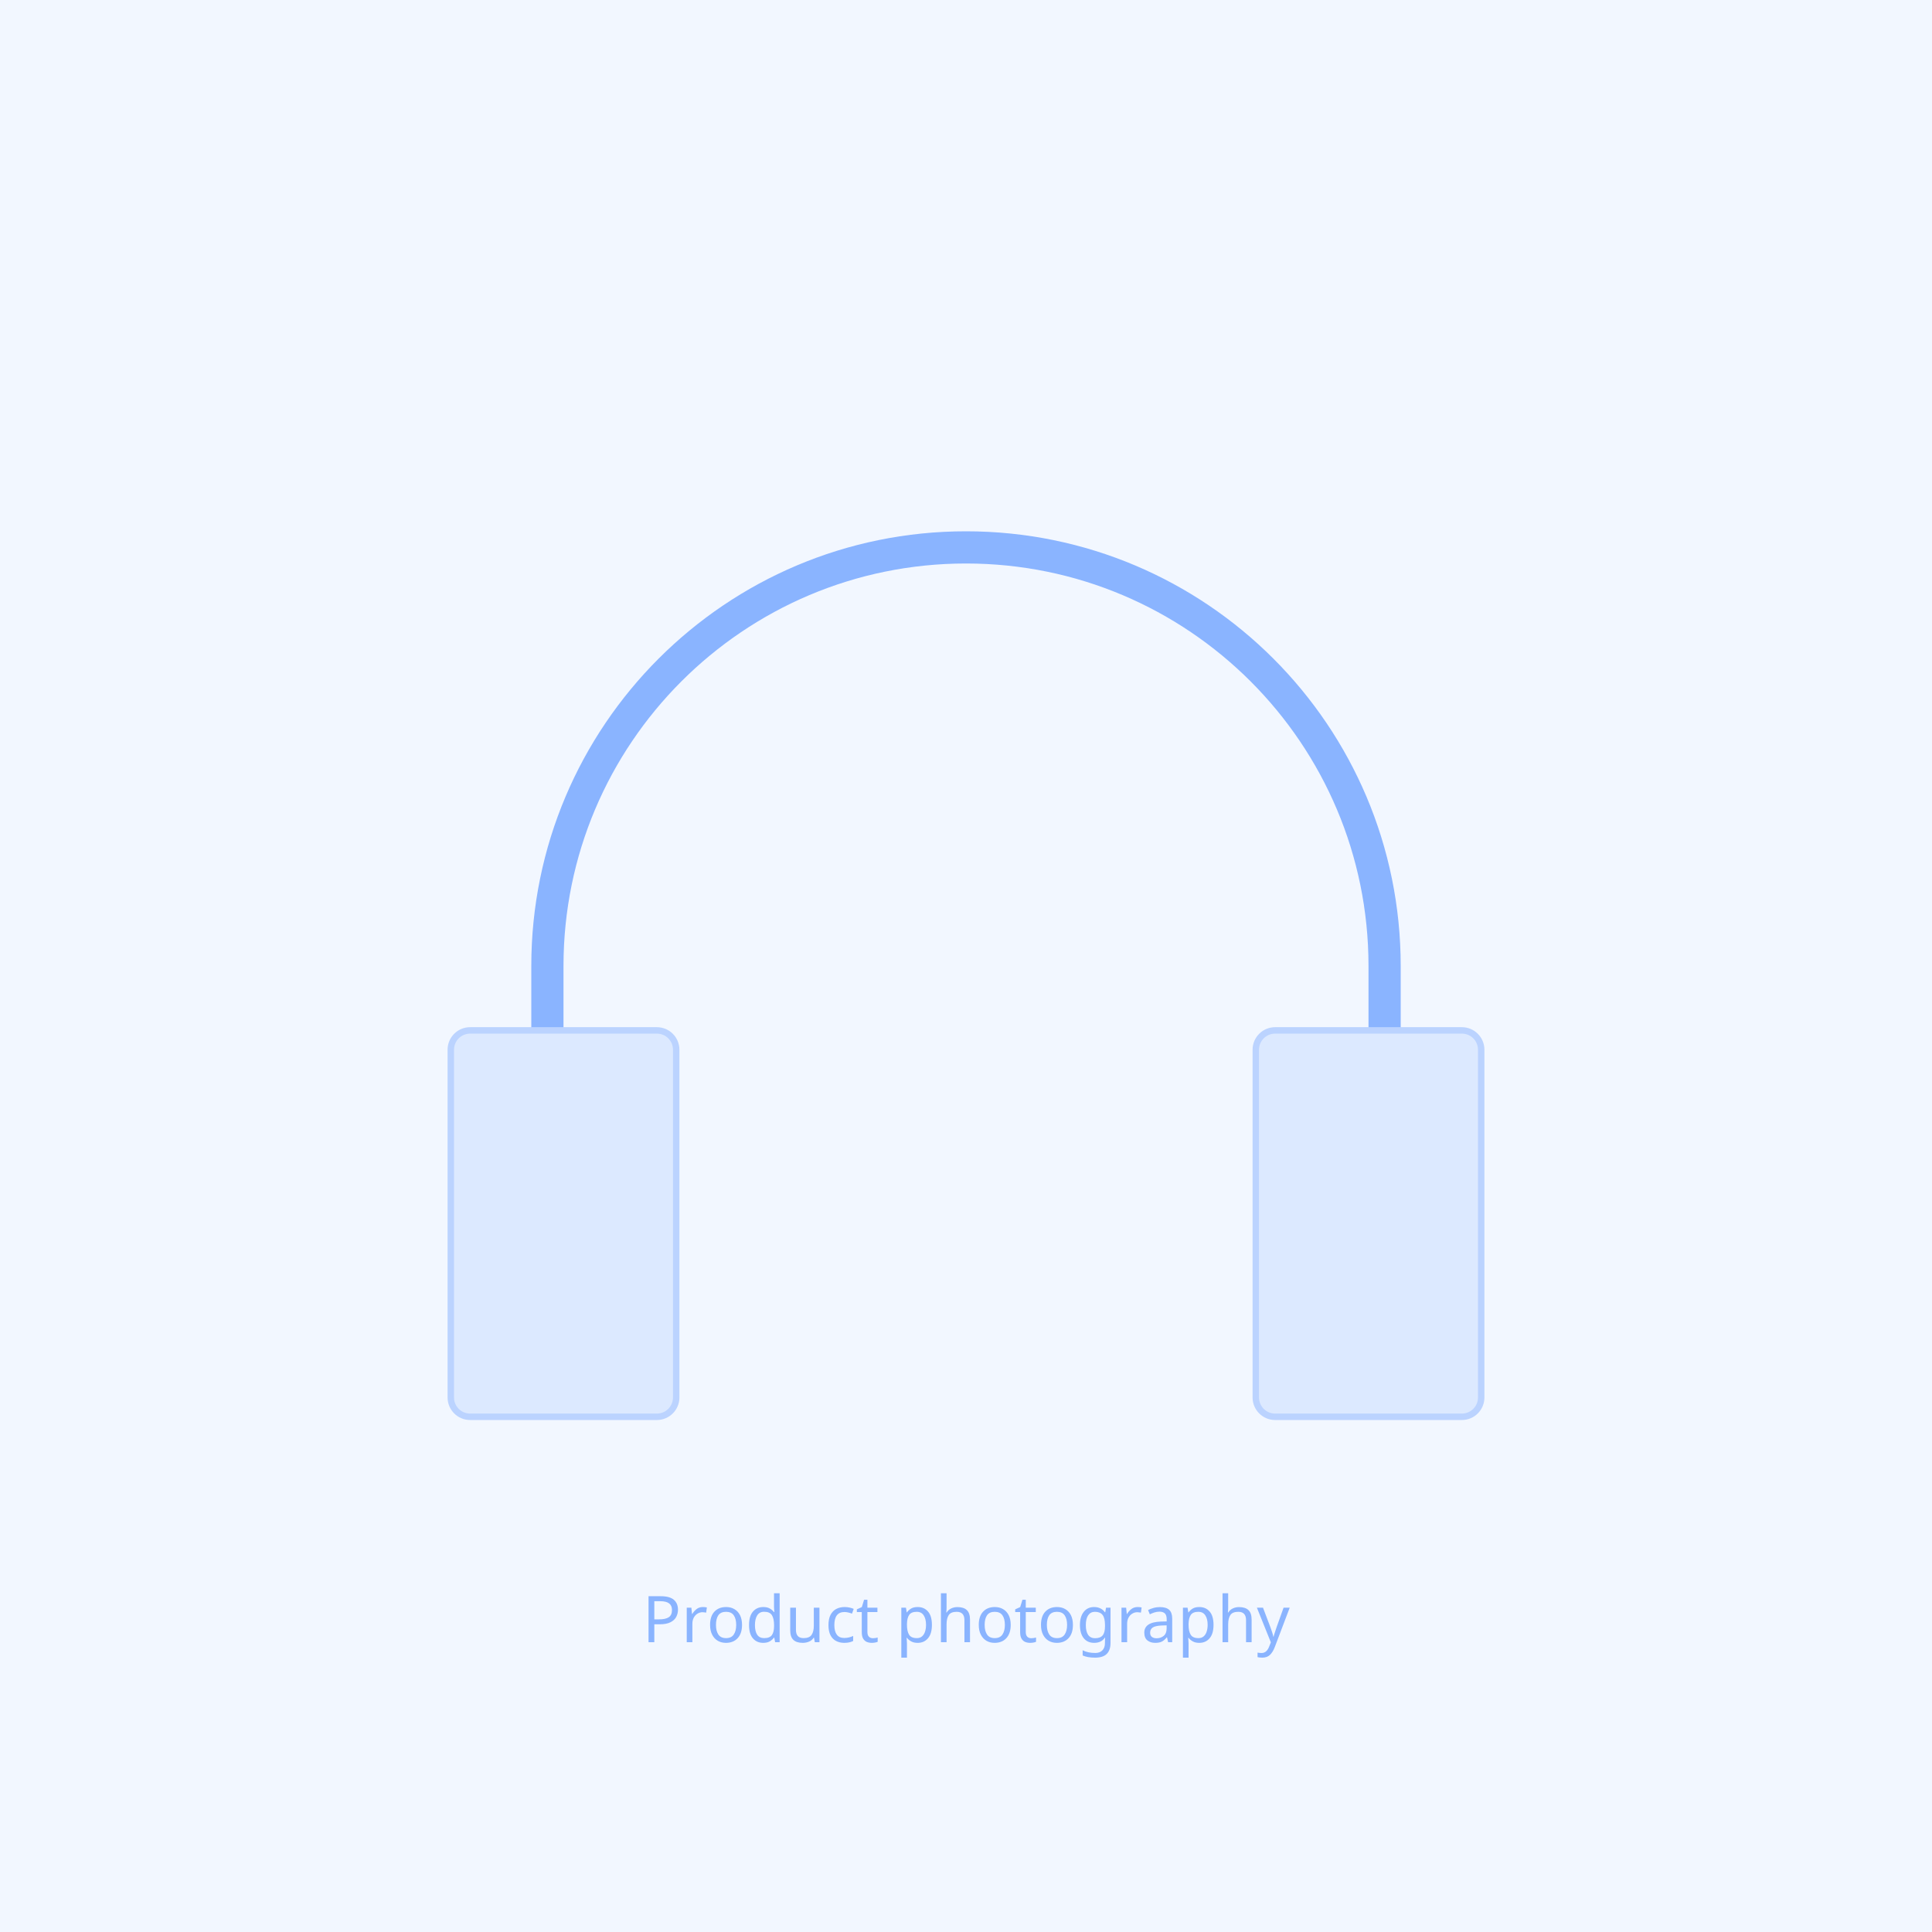
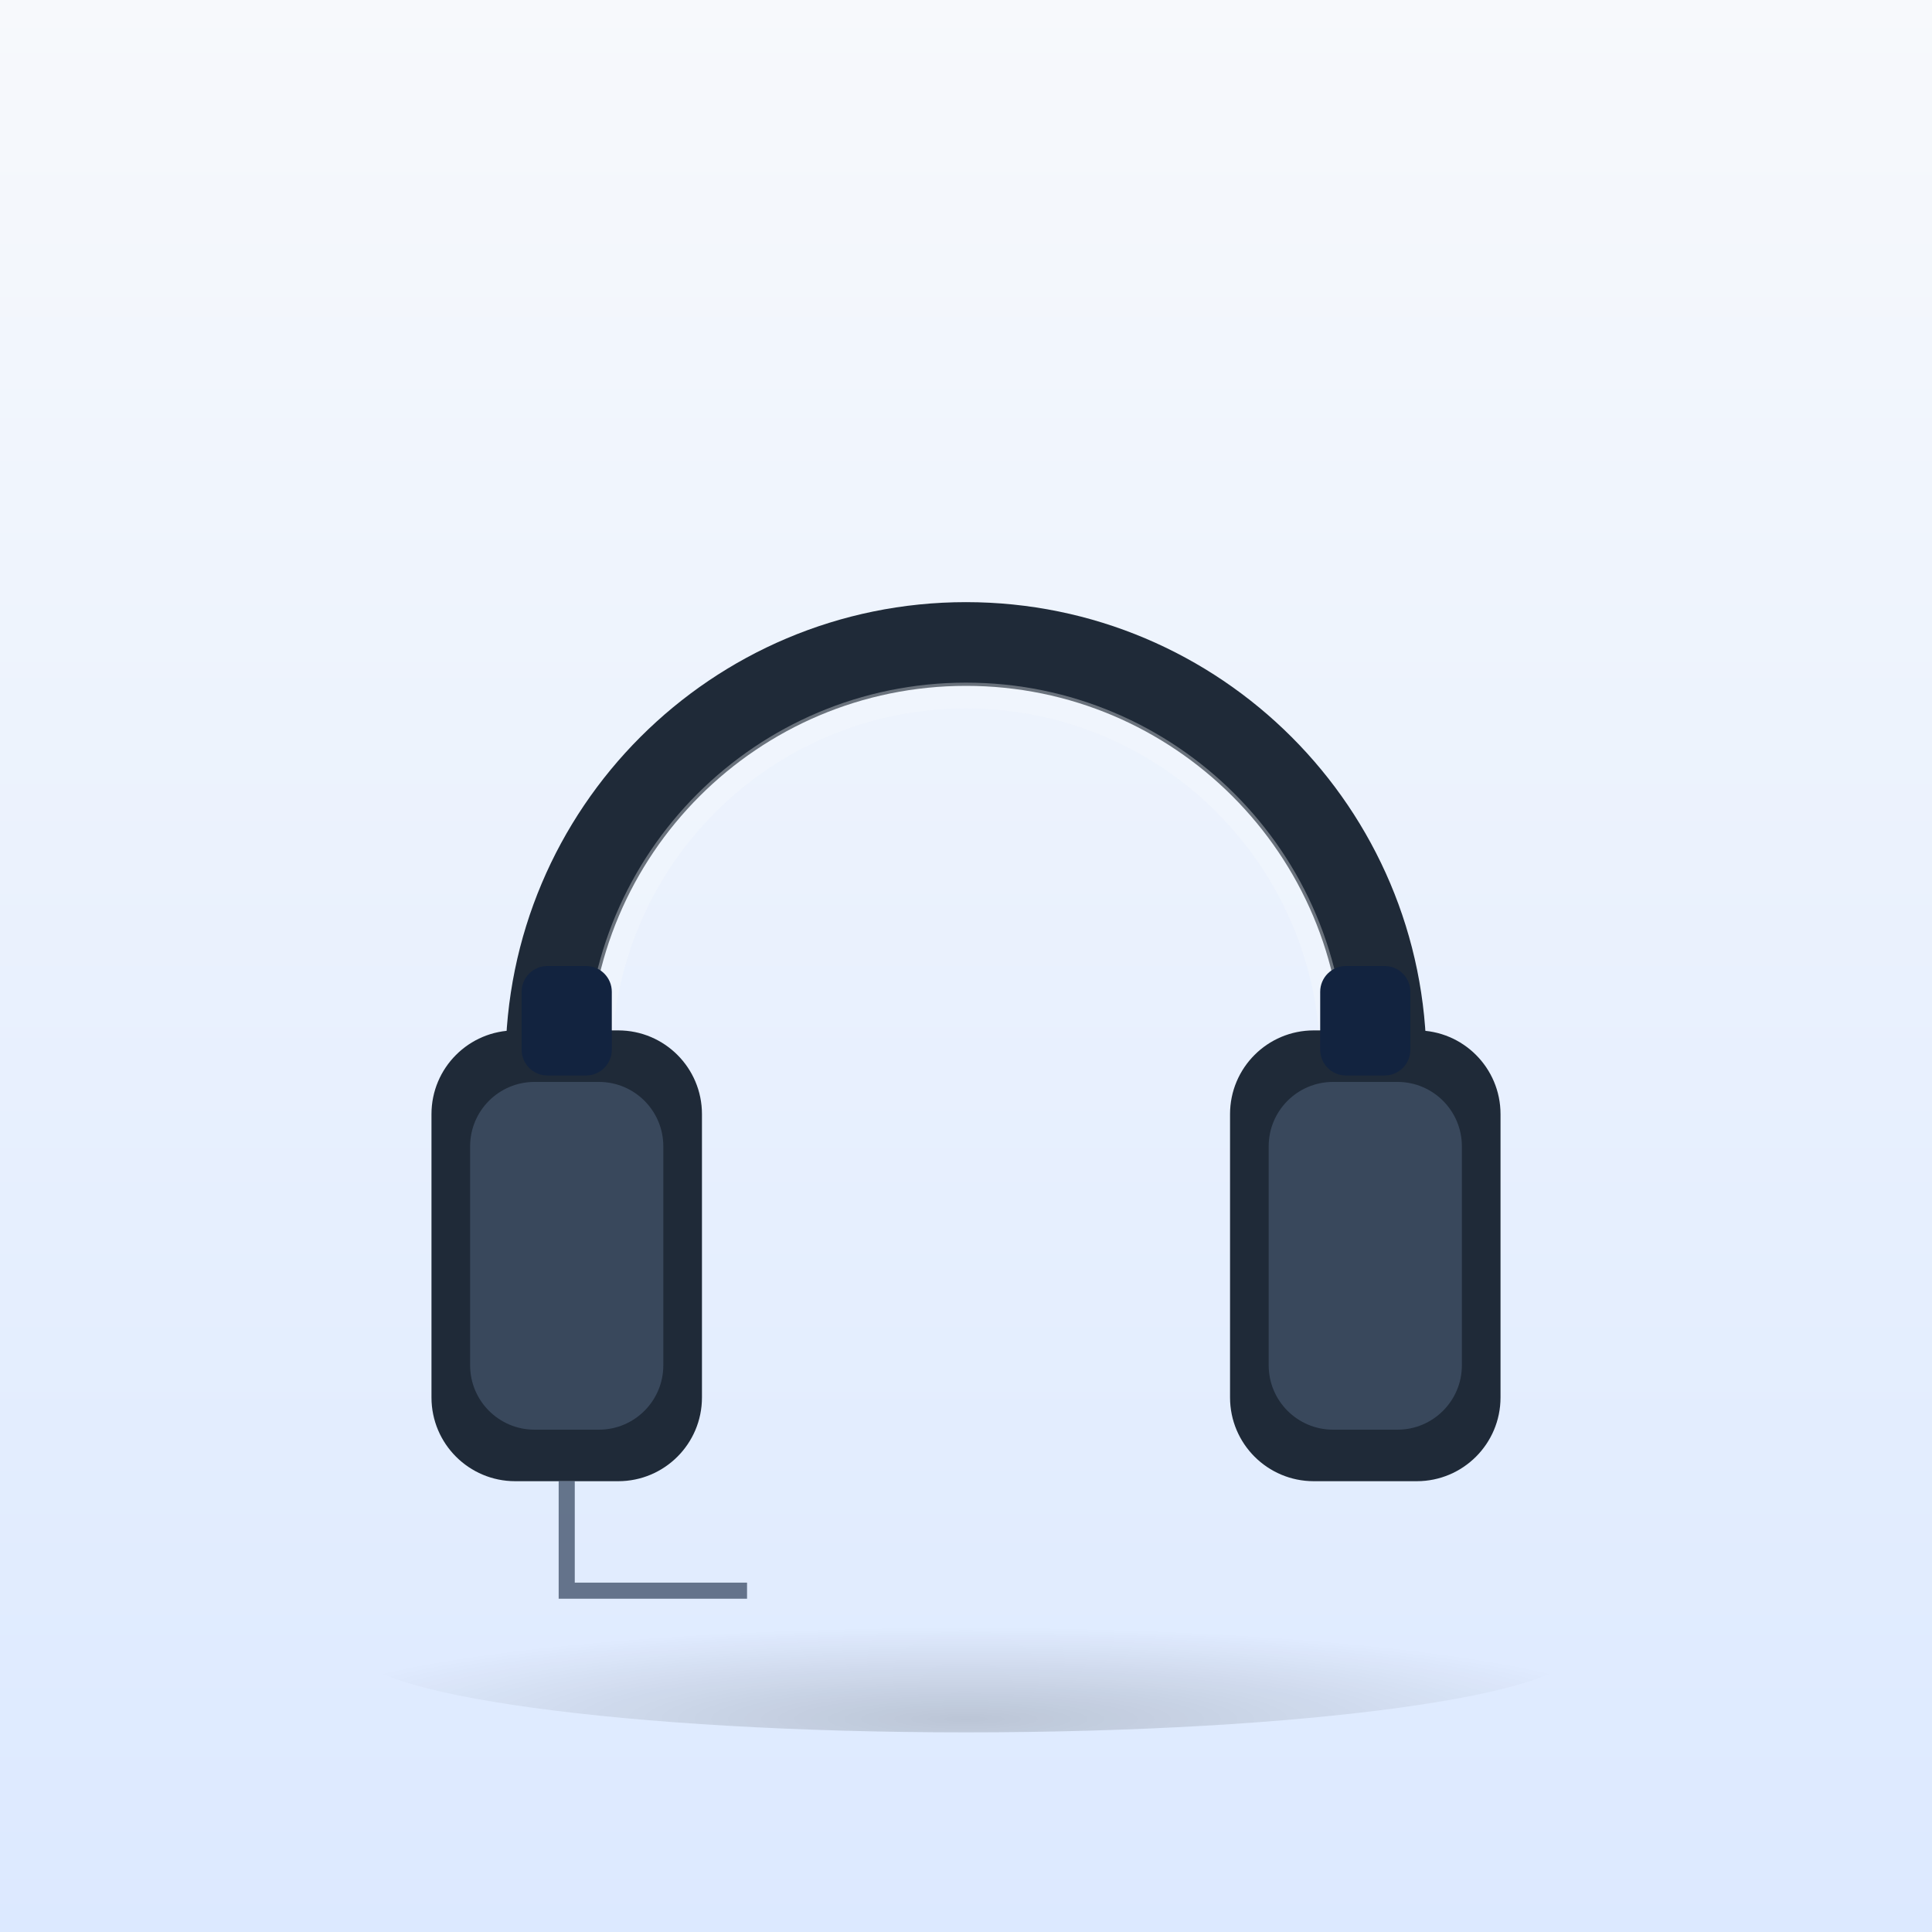
- <svg xmlns="http://www.w3.org/2000/svg" viewBox="0 0 600 600" role="img" aria-label="Placeholder product photograph">
-   <rect width="600" height="600" fill="#F2F7FF" />
-   <path d="M170 330v-30a130 130 0 0 1 260 0v30" fill="none" stroke="#8AB4FF" stroke-width="10" />
-   <rect x="140" y="320" width="70" height="120" rx="6" fill="#DCE9FF" stroke="#BBD3FF" stroke-width="2" />
-   <rect x="390" y="320" width="70" height="120" rx="6" fill="#DCE9FF" stroke="#BBD3FF" stroke-width="2" />
-   <text x="300" y="510" text-anchor="middle" font-family="system-ui, sans-serif" font-size="20" fill="#8AB4FF">Product photography</text>
+ <svg xmlns="http://www.w3.org/2000/svg" viewBox="0 0 600 600" role="img">
+   <defs>
+     <linearGradient id="bg" x1="0" y1="0" x2="0" y2="1">
+       <stop offset="0%" stop-color="#f7f9fc" />
+       <stop offset="100%" stop-color="#dce9ff" />
+     </linearGradient>
+     <radialGradient id="pool" cx="0.5" cy="0.92" r="0.55">
+       <stop offset="0%" stop-color="#000000" stop-opacity="0.16" />
+       <stop offset="100%" stop-color="#000000" stop-opacity="0" />
+     </radialGradient>
+   </defs>
+   <rect width="600" height="600" fill="url(#bg)" />
+   <ellipse cx="300" cy="512" rx="190" ry="26" fill="url(#pool)" />
+   <path d="M170 330a130 130 0 0 1 260 0" fill="none" stroke="#1f2a38" stroke-width="26" stroke-linecap="round" />
+   <path d="M186 330a114 114 0 0 1 228 0" fill="none" stroke="#f7f9fc" stroke-opacity="0.35" stroke-width="8" />
+   <g transform="translate(176 0)">
+     <rect x="-42" y="320" width="84" height="140" rx="26" fill="#1f2a38" />
+     <rect x="-30" y="336" width="60" height="108" rx="20" fill="#39485c" />
+     <rect x="-14" y="300" width="28" height="34" rx="8" fill="#12233f" />
+   </g>
+   <g transform="translate(424 0)">
+     <rect x="-42" y="320" width="84" height="140" rx="26" fill="#1f2a38" />
+     <rect x="-30" y="336" width="60" height="108" rx="20" fill="#39485c" />
+     <rect x="-14" y="300" width="28" height="34" rx="8" fill="#12233f" />
+   </g>
+   <path d="M176 460v34h56" fill="none" stroke="#12233f" stroke-opacity="0.6" stroke-width="5" />
</svg>
